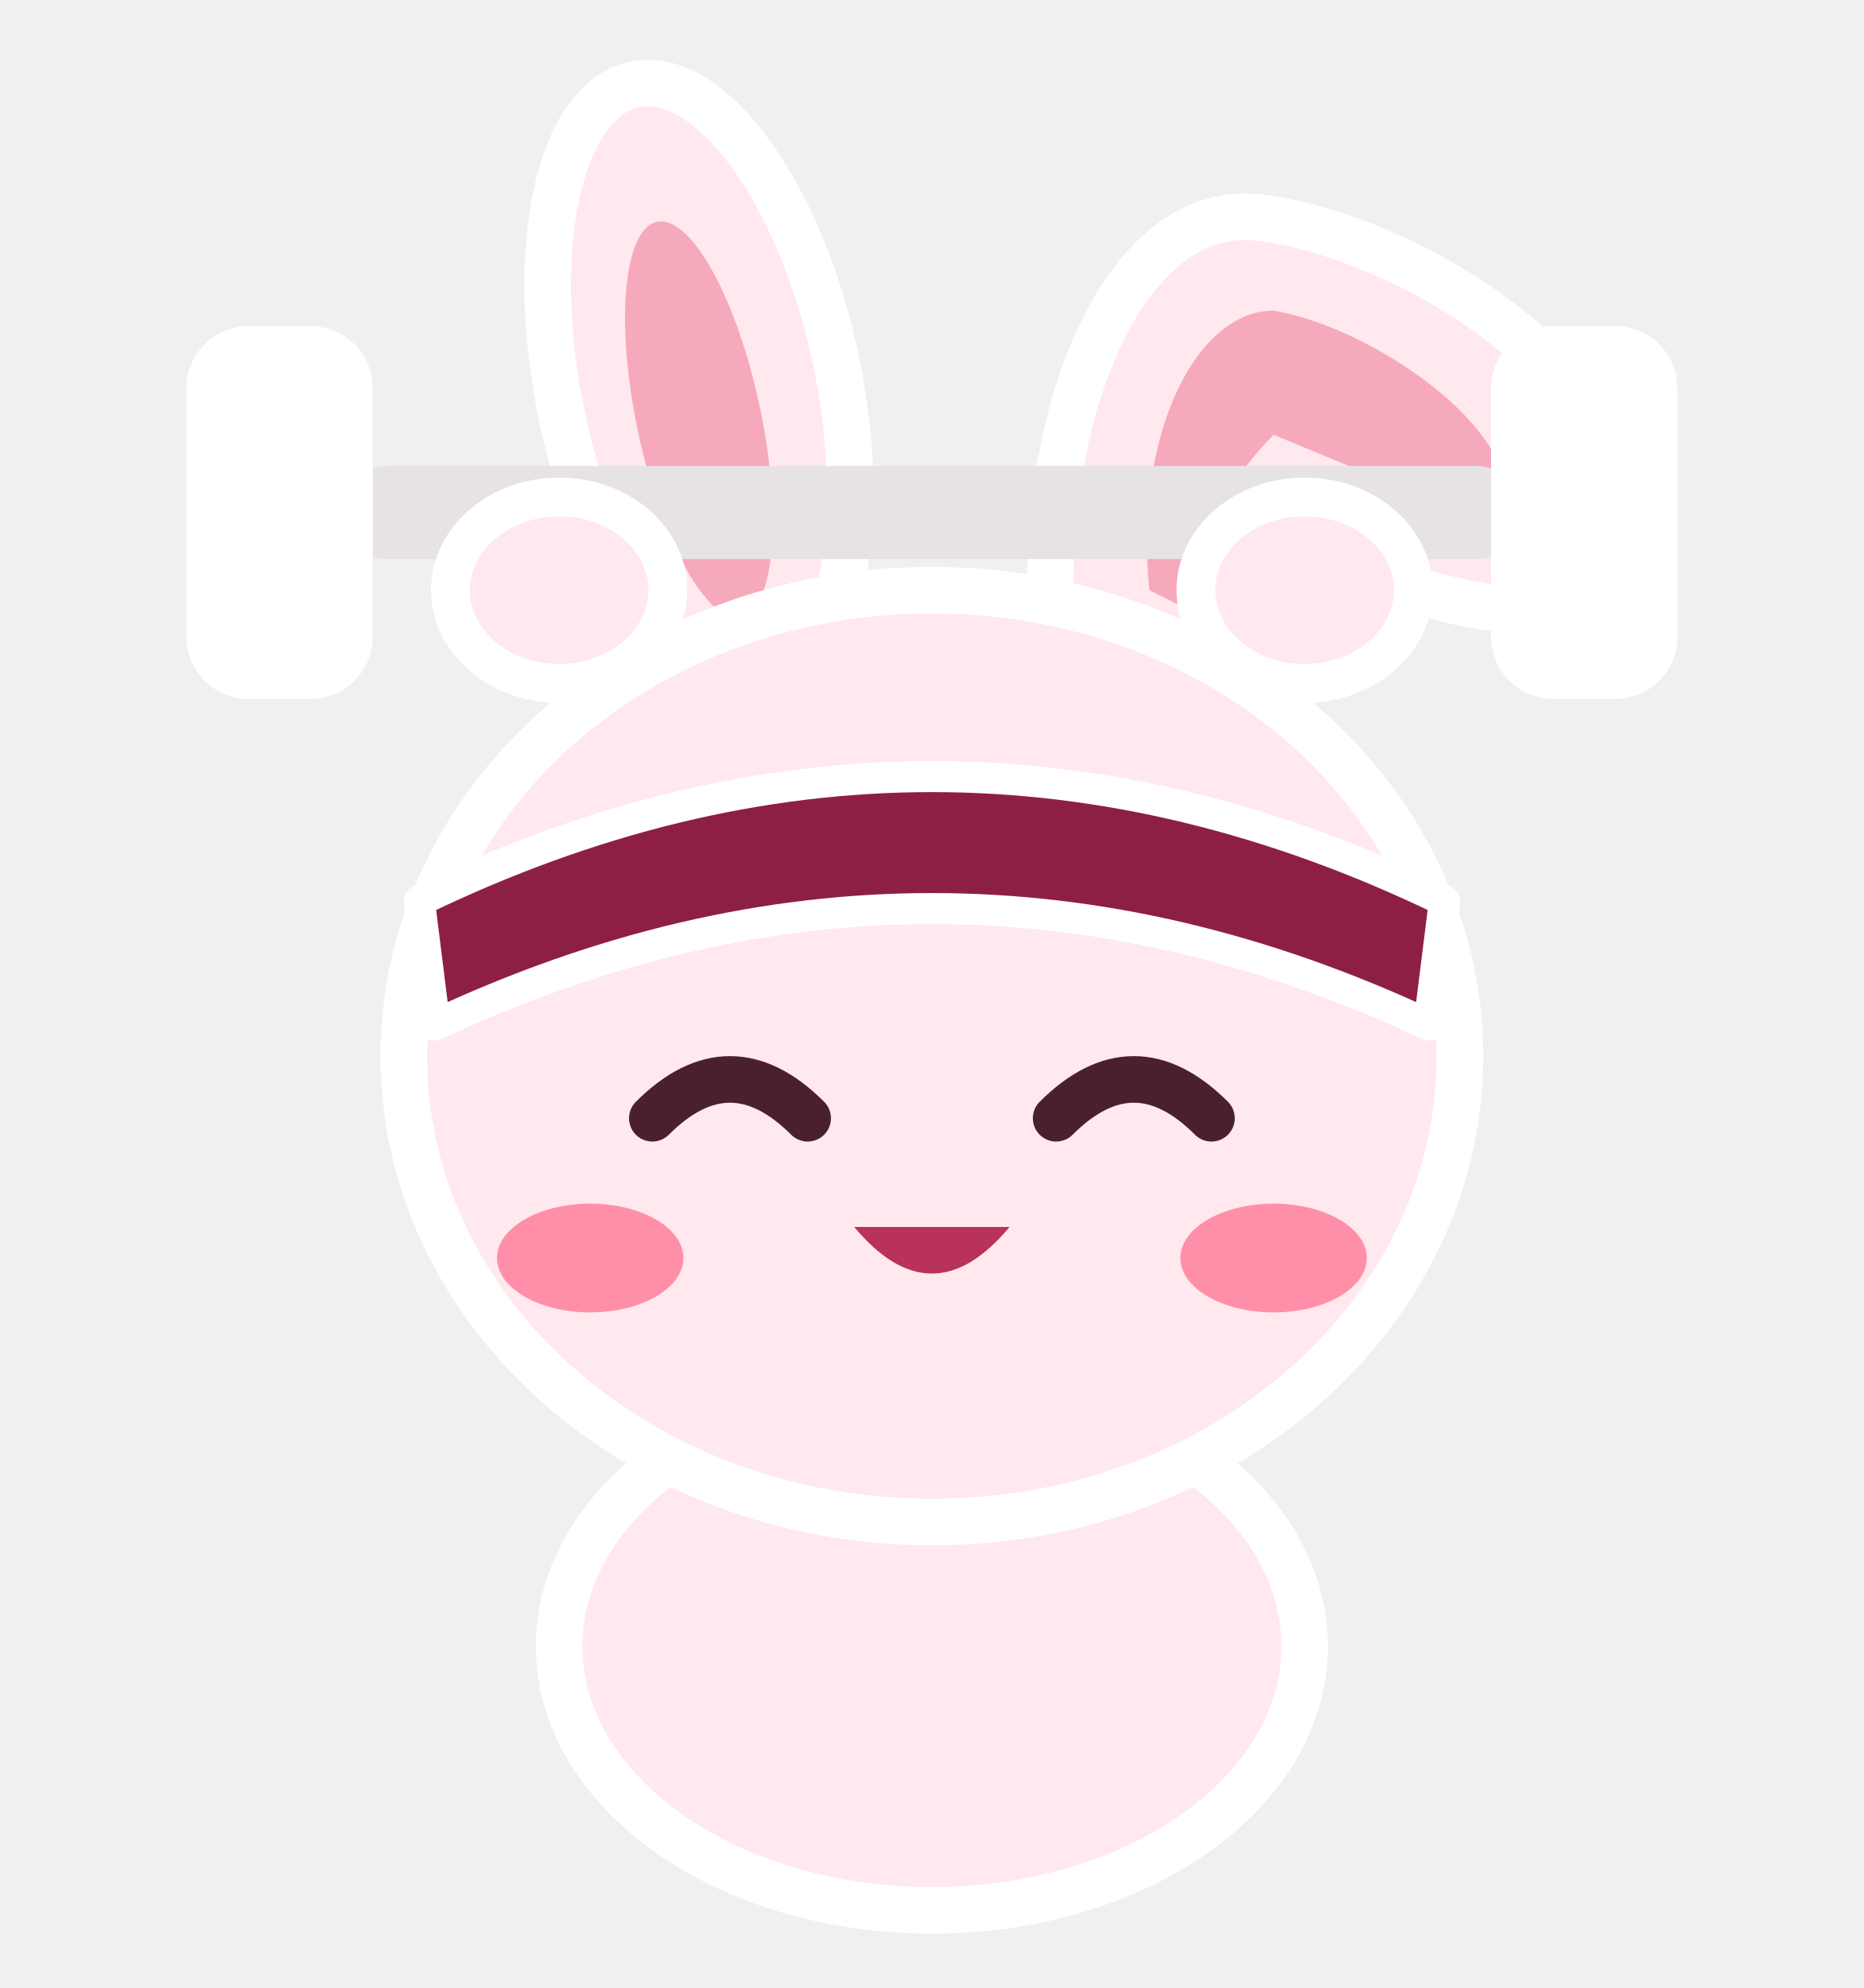
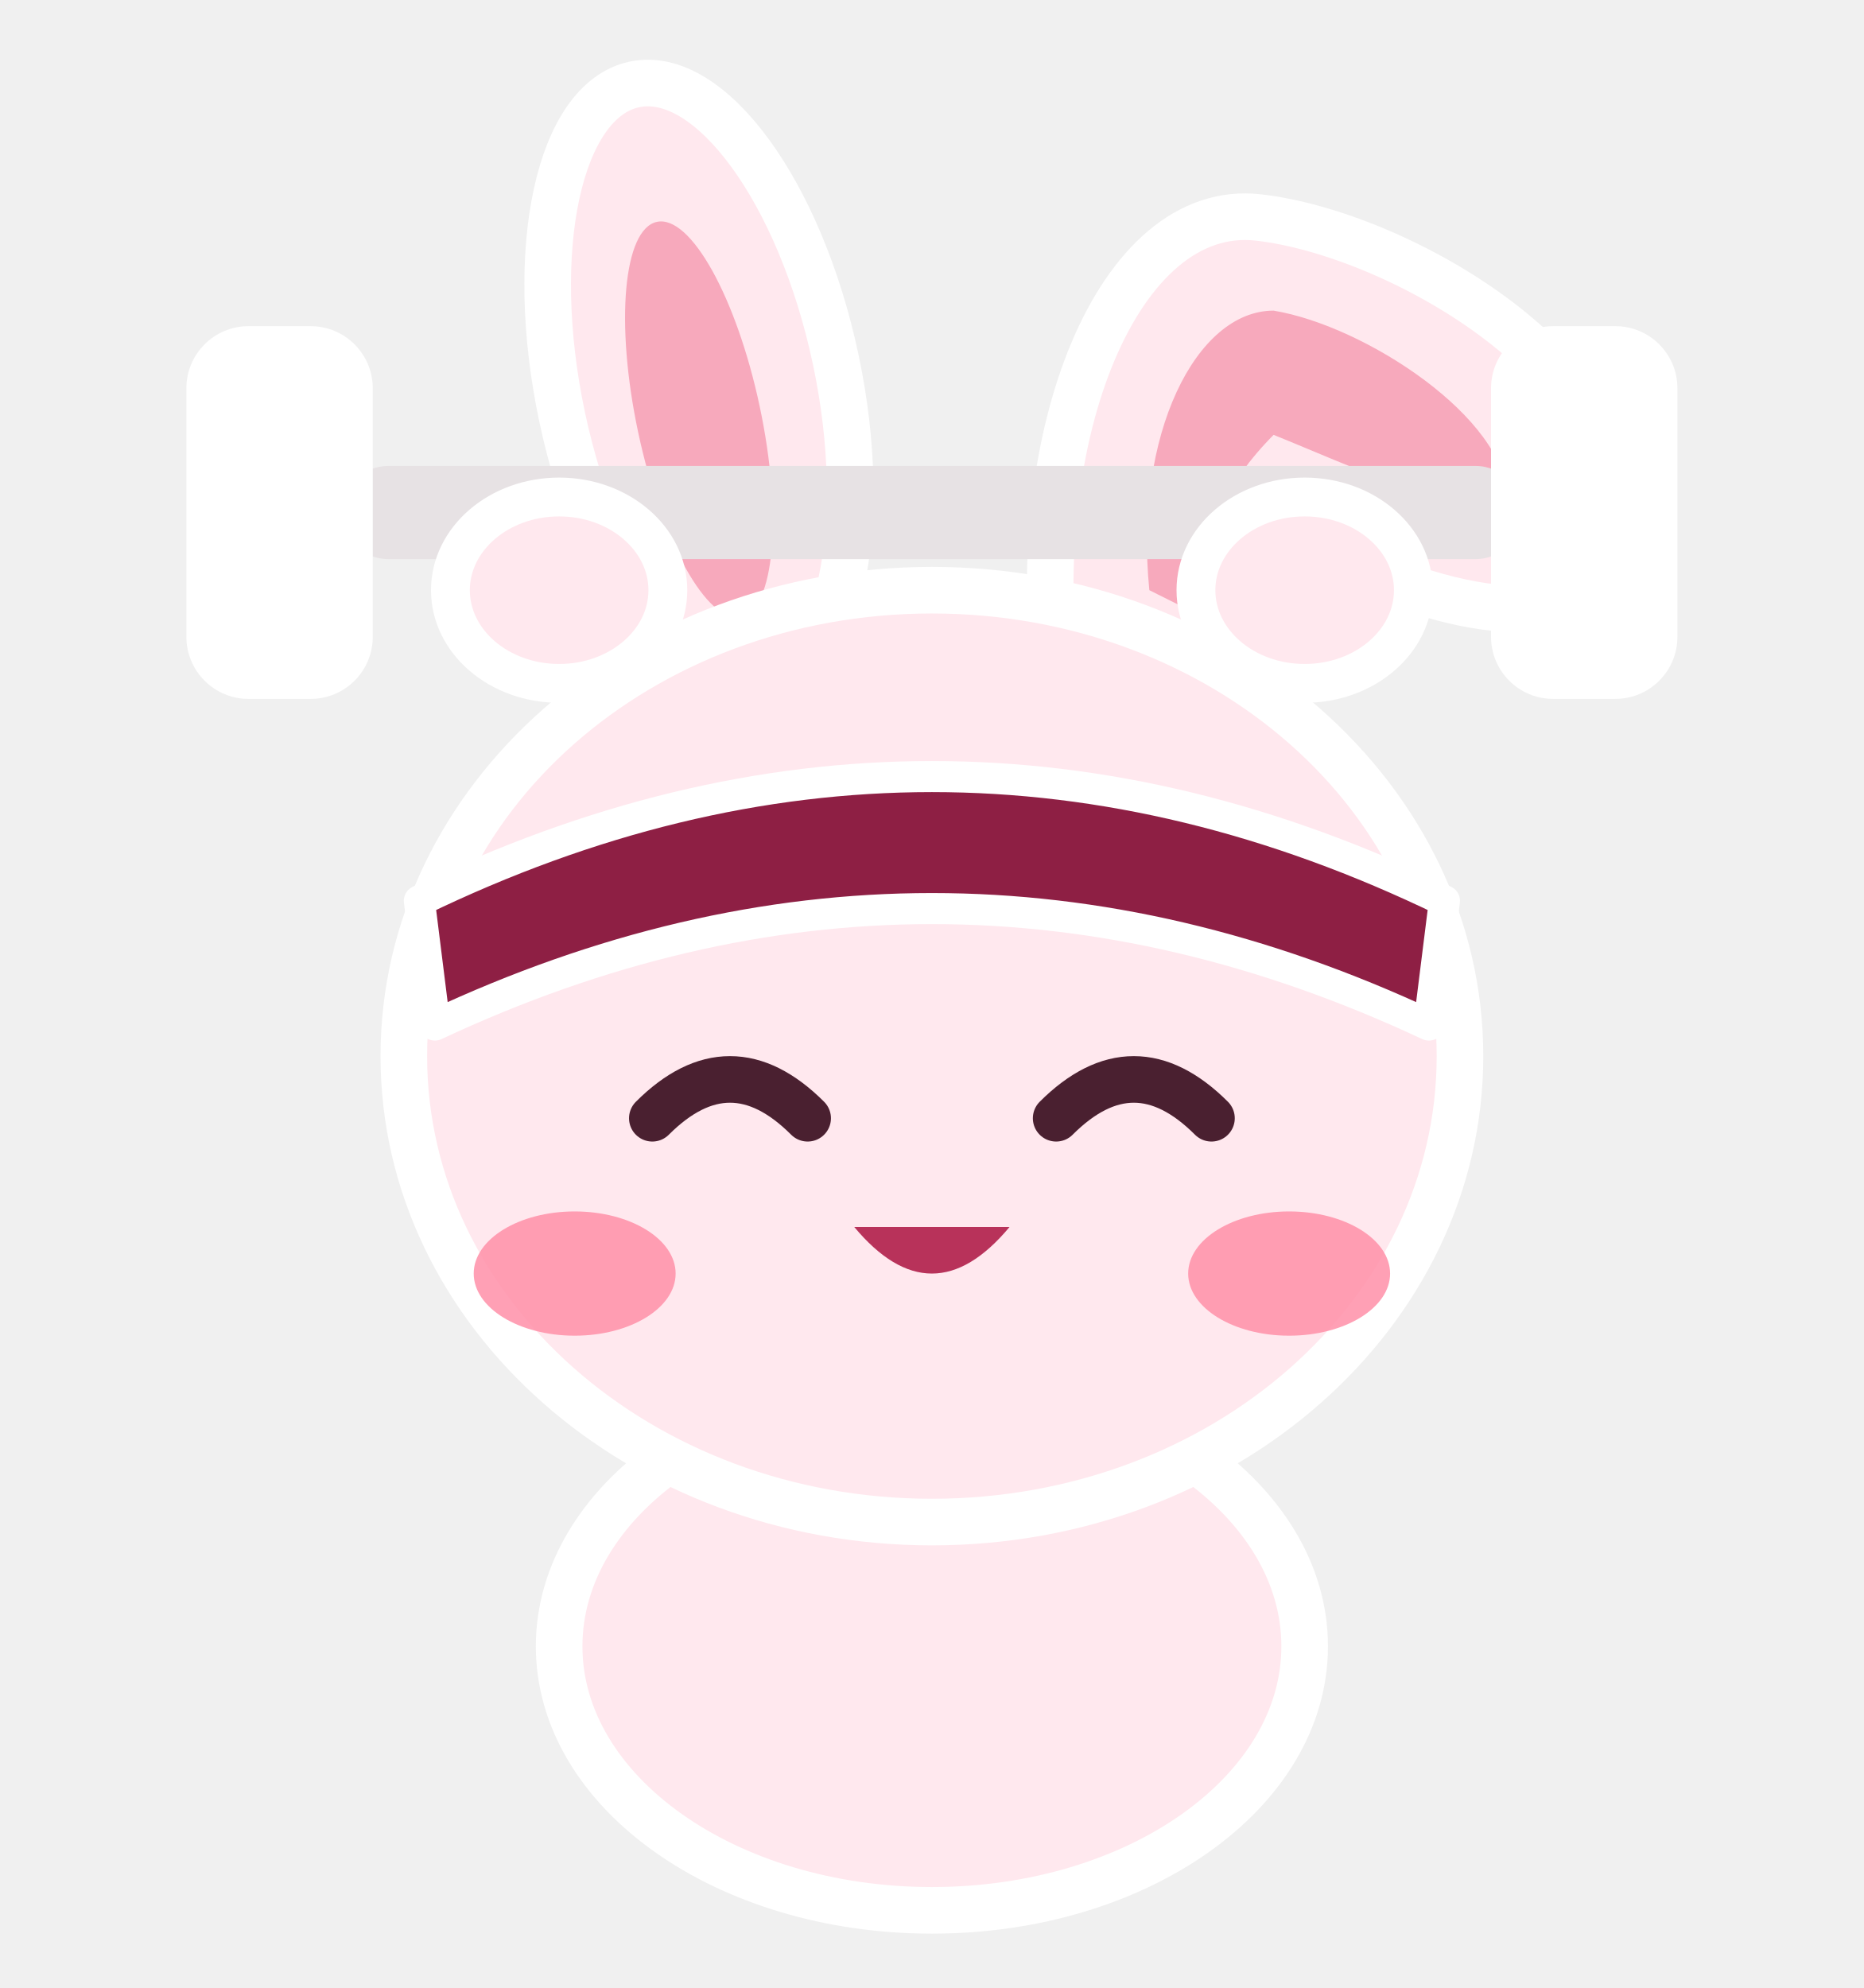
<svg xmlns="http://www.w3.org/2000/svg" viewBox="0 -8 120 128">
  <g transform="translate(0 0)">
    <ellipse cx="45" cy="17" rx="9" ry="20" transform="rotate(-12 45 17)" fill="#FFE8EE" stroke="#fff" stroke-width="3" />
    <ellipse cx="45" cy="19" rx="4" ry="13" transform="rotate(-12 45 19)" fill="#F7A9BC" />
    <path d="M68 36 C66 20 72 5 81 6 C90 7 106 16 104 27 C102 34 92 31 84 27 C81 31 79 35 77 37 Z" fill="#FFE8EE" stroke="#fff" stroke-width="3" stroke-linejoin="round" />
    <path d="M74 30 C73 20 77 12 82 12 C88 13 97 19 97 24 C93 25 87 22 82 20 C79 23 77 27 76 31 Z" fill="#F7A9BC" />
  </g>
  <ellipse cx="60" cy="98" rx="24" ry="17" fill="#FFE8EE" stroke="#fff" stroke-width="3" />
  <ellipse cx="60" cy="60" rx="34" ry="30" fill="#FFE8EE" stroke="#fff" stroke-width="3" />
  <path d="M27 50 Q60 34 93 50 L92 58 Q60 43 28 58 Z" fill="#8E1F44" stroke="#fff" stroke-width="2" stroke-linejoin="round" />
  <path d="M42 64 Q47 59 52 64" fill="none" stroke="#4A2030" stroke-width="3" stroke-linecap="round" />
  <path d="M68 64 Q73 59 78 64" fill="none" stroke="#4A2030" stroke-width="3" stroke-linecap="round" />
-   <ellipse cx="38" cy="73" rx="6" ry="3.5" fill="#FF8FA8" />
-   <ellipse cx="82" cy="73" rx="6" ry="3.5" fill="#FF8FA8" />
+   <ellipse cx="37" cy="74" rx="6.5" ry="4" fill="#FF8FA8" opacity=".85" />
+   <ellipse cx="83" cy="74" rx="6.5" ry="4" fill="#FF8FA8" opacity=".85" />
  <path d="M55 71 Q60 77 65 71" fill="#B8325A" />
  <rect x="22" y="22" width="76" height="6" rx="3" fill="#E7E2E4" />
  <rect x="12" y="13" width="12" height="24" rx="4" fill="#fff" />
  <rect x="96" y="13" width="12" height="24" rx="4" fill="#fff" />
  <ellipse cx="36" cy="30" rx="7" ry="6" fill="#FFE8EE" stroke="#fff" stroke-width="2.5" />
  <ellipse cx="84" cy="30" rx="7" ry="6" fill="#FFE8EE" stroke="#fff" stroke-width="2.5" />
</svg>
